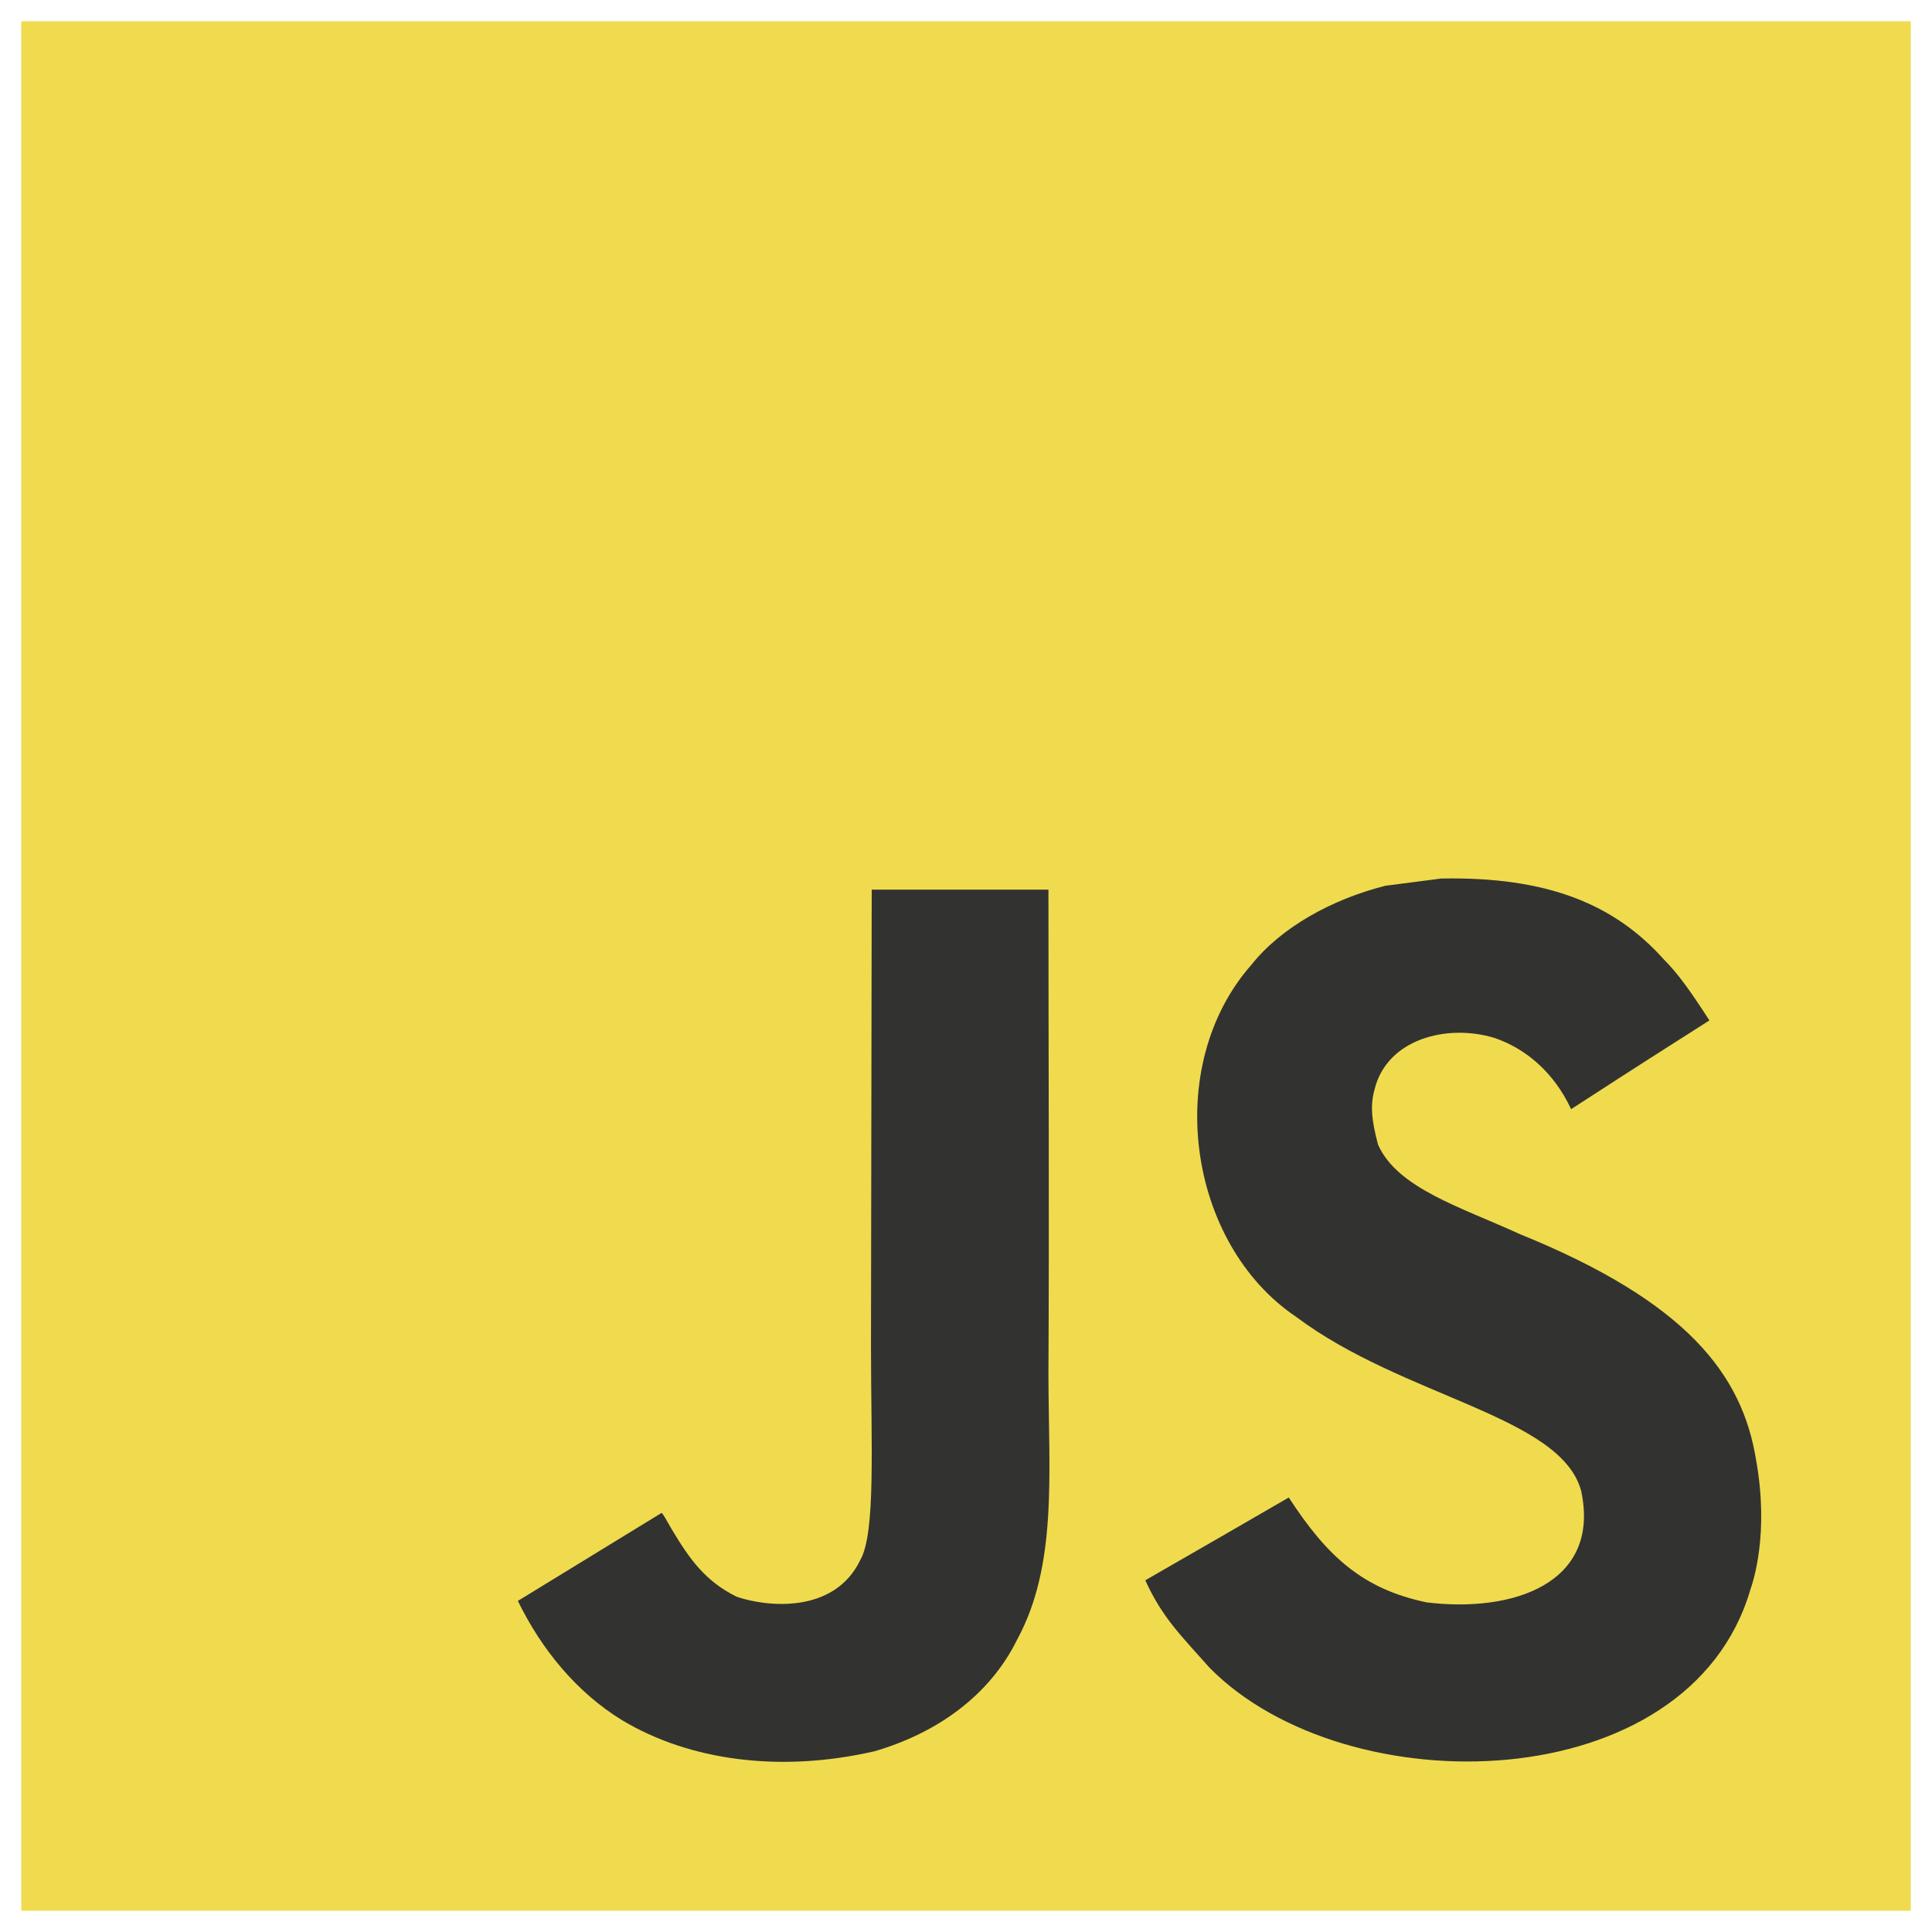
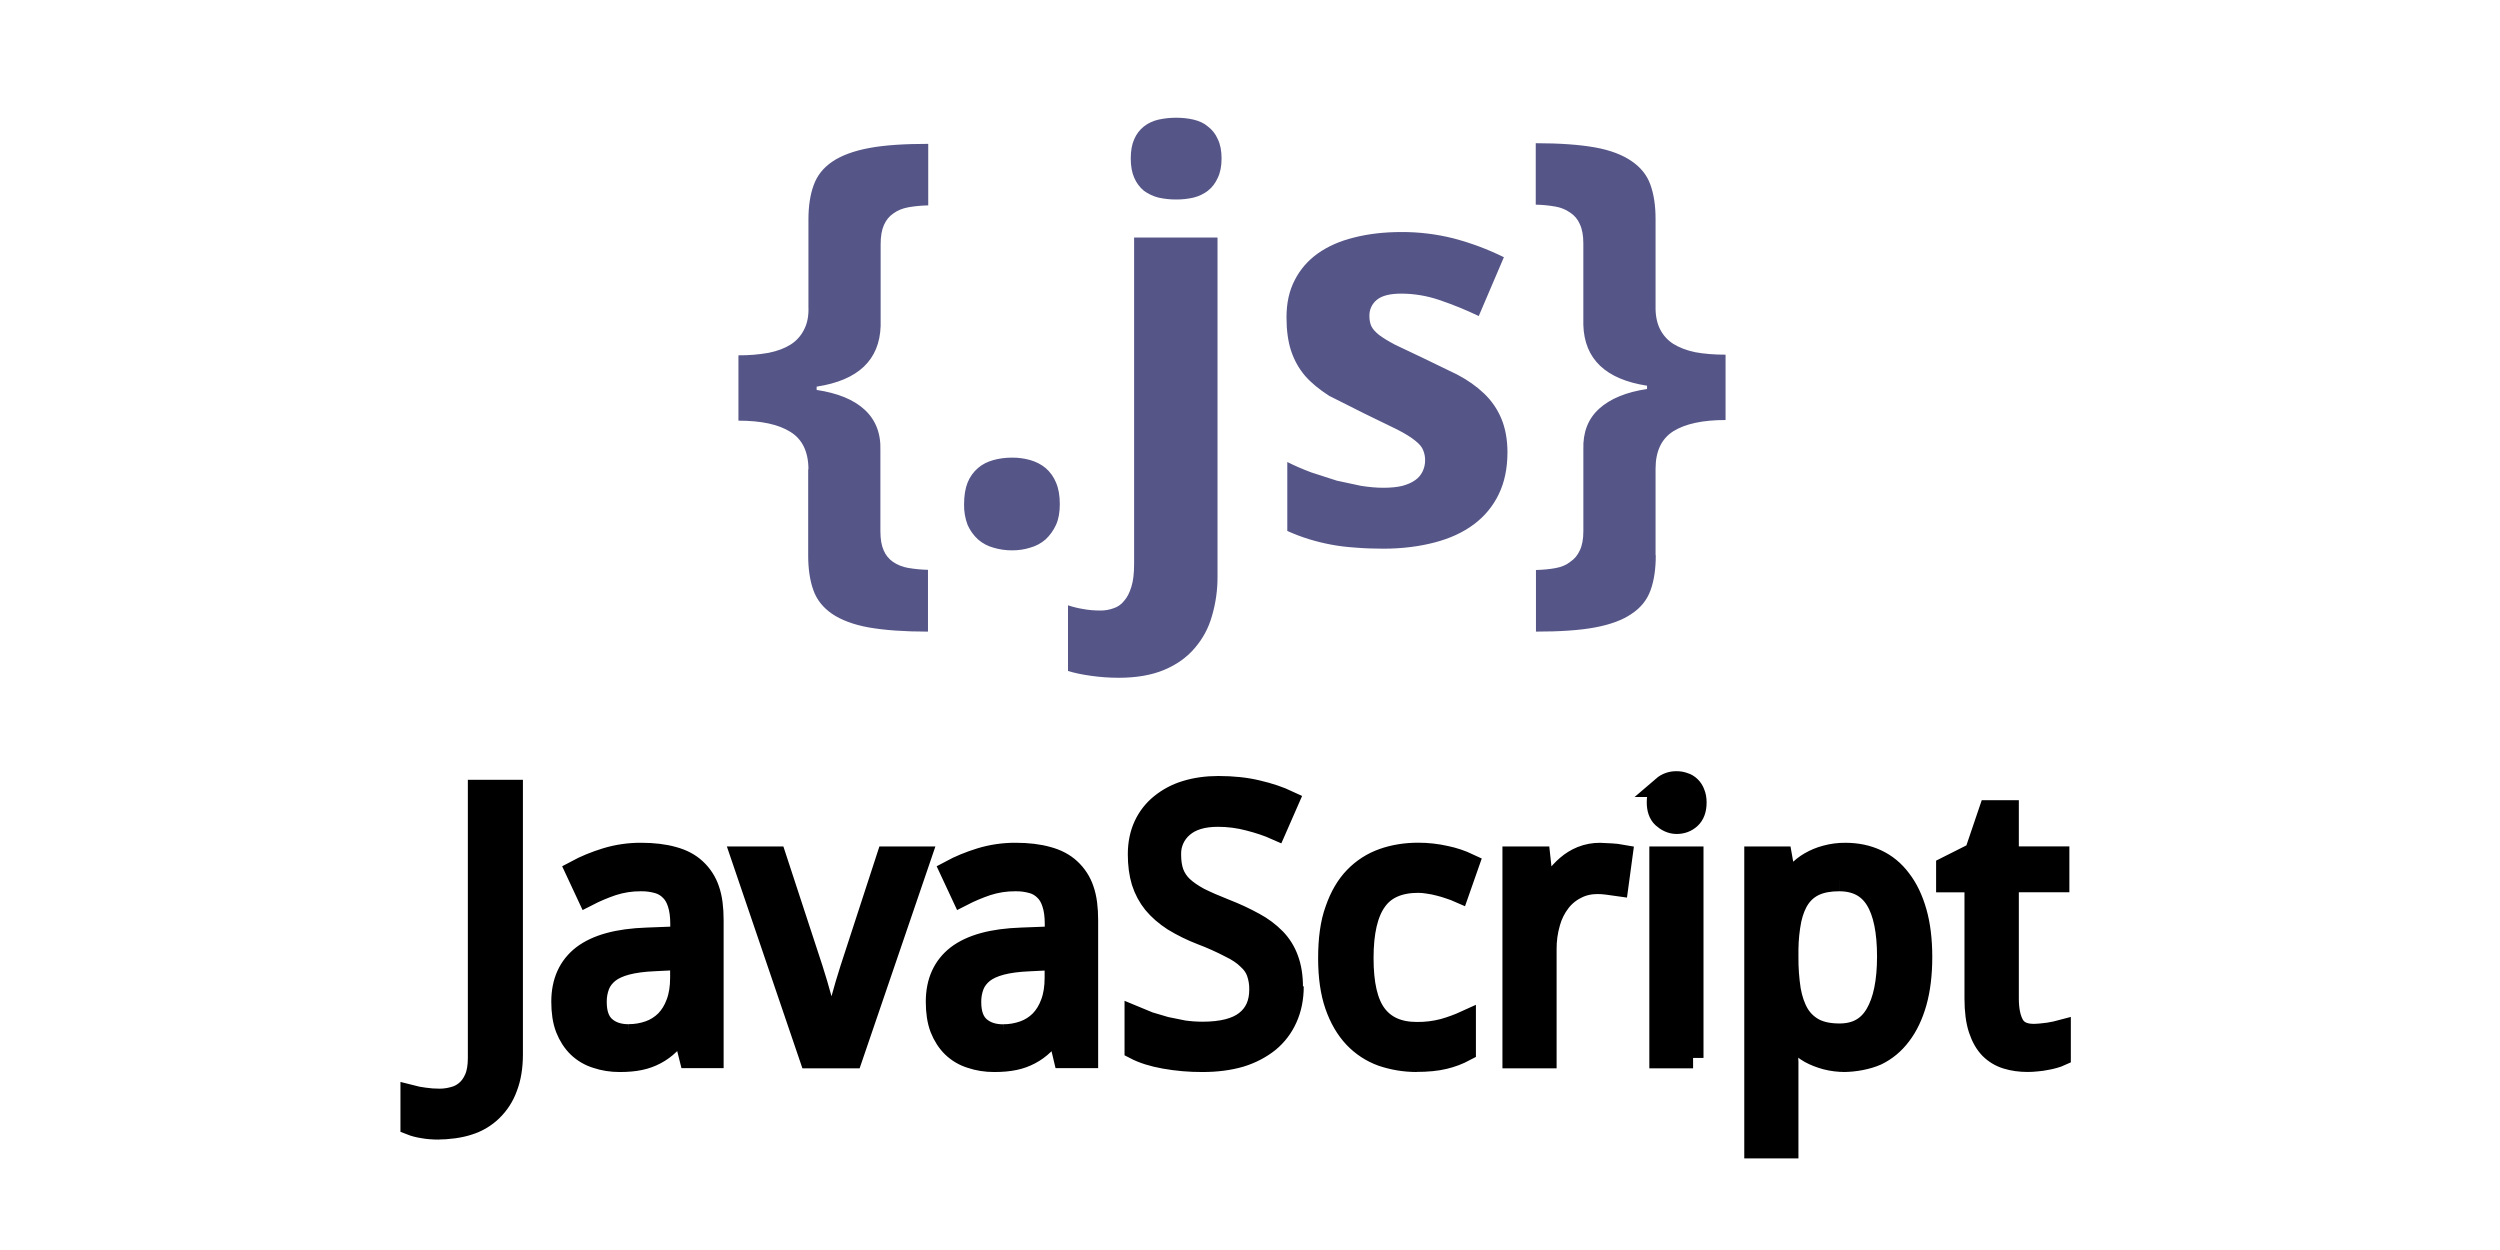
- <svg xmlns="http://www.w3.org/2000/svg" viewBox="0 0 128 128">
-   <path fill="#F0DB4F" d="M1.408 1.408h125.184v125.185H1.408z" />
-   <path fill="#323330" d="M116.347 96.736c-.917-5.711-4.641-10.508-15.672-14.981-3.832-1.761-8.104-3.022-9.377-5.926-.452-1.69-.512-2.642-.226-3.665.821-3.32 4.784-4.355 7.925-3.403 2.023.678 3.938 2.237 5.093 4.724 5.402-3.498 5.391-3.475 9.163-5.879-1.381-2.141-2.118-3.129-3.022-4.045-3.249-3.629-7.676-5.498-14.756-5.355l-3.688.477c-3.534.893-6.902 2.748-8.877 5.235-5.926 6.724-4.236 18.492 2.975 23.335 7.104 5.332 17.54 6.545 18.873 11.531 1.297 6.104-4.486 8.08-10.234 7.378-4.236-.881-6.592-3.034-9.139-6.949-4.688 2.713-4.688 2.713-9.508 5.485 1.143 2.499 2.344 3.63 4.26 5.795 9.068 9.198 31.76 8.746 35.83-5.176.165-.478 1.261-3.666.38-8.581zM69.462 58.943H57.753l-.048 30.272c0 6.438.333 12.34-.714 14.149-1.713 3.558-6.152 3.117-8.175 2.427-2.059-1.012-3.106-2.451-4.319-4.485-.333-.584-.583-1.036-.667-1.071l-9.52 5.83c1.583 3.249 3.915 6.069 6.902 7.901 4.462 2.678 10.459 3.499 16.731 2.059 4.082-1.189 7.604-3.652 9.448-7.401 2.666-4.915 2.094-10.864 2.07-17.444.06-10.735.001-21.468.001-32.237z" />
+ <svg xmlns="http://www.w3.org/2000/svg" width="120" height="60">
+   <path d="M38.805 22.53c0-.85-.3-1.453-.866-1.8-.57-.36-1.4-.538-2.494-.538v-3.137a7.96 7.96 0 0 0 1.444-.118c.43-.087.788-.223 1.076-.407a1.79 1.79 0 0 0 .643-.735c.15-.298.214-.656.197-1.076v-4.174c0-.648.083-1.2.25-1.654.166-.464.464-.84.893-1.13.438-.298 1.028-.516 1.772-.656s1.7-.2 2.835-.2v2.953c-.35.01-.67.04-.958.092-.28.053-.52.15-.722.3-.193.13-.34.315-.446.55s-.158.543-.158.92v3.925c-.053 1.636-1.076 2.608-3.072 2.914v.158c1.006.15 1.776.464 2.3.945s.788 1.133.76 1.956V25.5c0 .376.052.683.158.92a1.27 1.27 0 0 0 .446.55 1.84 1.84 0 0 0 .722.289 6.49 6.49 0 0 0 .958.092v2.967c-1.146 0-2.1-.07-2.835-.2s-1.335-.36-1.772-.656c-.43-.3-.726-.665-.893-1.13s-.25-1.02-.25-1.667V22.53m7.483 1.667c0-.4.057-.757.17-1.037a1.8 1.8 0 0 1 .499-.696c.2-.175.455-.302.735-.38s.582-.118.906-.118a3.12 3.12 0 0 1 .866.118c.28.08.525.206.735.38a1.81 1.81 0 0 1 .5.696c.123.28.184.626.184 1.037 0 .394-.06.73-.184 1s-.3.512-.5.696a1.87 1.87 0 0 1-.735.394c-.27.087-.56.13-.866.13a3.07 3.07 0 0 1-.906-.13 1.87 1.87 0 0 1-.735-.394 2.1 2.1 0 0 1-.5-.696 2.66 2.66 0 0 1-.17-1m7.405 8.336c-.42 0-.853-.03-1.3-.092s-.818-.14-1.116-.236v-3.15a4.71 4.71 0 0 0 .76.184c.236.044.503.066.8.066a1.79 1.79 0 0 0 .617-.105 1.03 1.03 0 0 0 .512-.354c.15-.166.267-.394.354-.683.088-.28.13-.643.13-1.1V11.4h4.004v16.264a6.58 6.58 0 0 1-.263 1.89c-.166.595-.442 1.1-.827 1.55-.376.446-.866.796-1.47 1.05s-1.34.38-2.205.38m.6-24.927c0-.376.057-.687.17-.932a1.54 1.54 0 0 1 .46-.604c.2-.157.433-.267.696-.328.27-.06.556-.092.853-.092s.578.03.84.092.5.17.683.328a1.49 1.49 0 0 1 .473.604c.123.245.184.556.184.932 0 .368-.06.678-.184.932-.114.254-.27.46-.473.617-.193.15-.42.258-.683.328a3.69 3.69 0 0 1-.84.092 3.86 3.86 0 0 1-.853-.092 2.06 2.06 0 0 1-.696-.328 1.65 1.65 0 0 1-.46-.617c-.114-.254-.17-.564-.17-.932m18.082 14.1c0 .77-.14 1.444-.42 2.02a3.9 3.9 0 0 1-1.195 1.444c-.516.385-1.142.674-1.877.866s-1.558.3-2.468.3c-.48 0-.928-.017-1.34-.052-.4-.026-.8-.074-1.168-.144a9.93 9.93 0 0 1-1.063-.262 8.93 8.93 0 0 1-1.037-.394v-3.308c.368.184.753.35 1.155.5l1.22.394 1.168.25c.385.06.74.092 1.063.092.36 0 .665-.03.92-.092.254-.07.46-.162.617-.276a1.07 1.07 0 0 0 .354-.42 1.21 1.21 0 0 0 .118-.525 1.19 1.19 0 0 0-.092-.486c-.053-.15-.18-.302-.38-.46-.2-.166-.5-.35-.893-.55l-1.562-.76L63.8 19c-.464-.3-.85-.608-1.155-.958-.298-.35-.52-.748-.67-1.195-.15-.455-.223-.993-.223-1.615 0-.683.13-1.278.394-1.785.263-.516.634-.945 1.116-1.286s1.06-.595 1.733-.76c.683-.175 1.44-.263 2.27-.263a10.04 10.04 0 0 1 2.494.302 12.8 12.8 0 0 1 2.428.906L70.98 15.17a17.1 17.1 0 0 0-1.903-.774 5.7 5.7 0 0 0-1.811-.302c-.543 0-.936.096-1.18.3a.96.96 0 0 0-.354.788c0 .175.03.333.092.473.06.13.184.27.368.42.184.14.442.298.774.473l1.3.617 1.68.814c.5.263.928.564 1.286.906a3.53 3.53 0 0 1 .827 1.195c.193.455.3 1.006.3 1.654m7.118 4.93c0 .648-.083 1.203-.25 1.667s-.468.84-.906 1.13c-.43.298-1.015.516-1.76.656s-1.7.2-2.835.2V27.36c.35-.01.665-.04.945-.092s.516-.15.7-.3c.2-.13.354-.315.46-.55.114-.236.17-.543.17-.92v-3.925c-.026-.823.228-1.475.76-1.956s1.3-.796 2.297-.945v-.158c-1.986-.306-3.006-1.278-3.058-2.914v-3.925c0-.376-.057-.683-.17-.92a1.23 1.23 0 0 0-.46-.55 1.73 1.73 0 0 0-.709-.289 5.97 5.97 0 0 0-.945-.092v-2.95c1.146 0 2.1.07 2.835.2s1.33.36 1.76.656c.438.3.74.665.906 1.13.166.455.25 1.006.25 1.654v4.174c-.01.42.057.78.197 1.076a1.79 1.79 0 0 0 .643.735c.3.184.643.32 1.063.407.43.08.914.118 1.457.118v3.137c-1.094 0-1.93.18-2.507.538-.57.36-.853.963-.853 1.8v4.135" fill="#558" />
+   <path d="M21.084 54.2c-.3 0-.56-.02-.782-.062-.223-.035-.416-.085-.58-.15V52.58a4.91 4.91 0 0 0 .642.123 4.88 4.88 0 0 0 .738.053 2.5 2.5 0 0 0 .65-.088 1.44 1.44 0 0 0 .598-.299c.182-.147.328-.35.44-.606s.167-.586.167-.984V37.93H24.6v12.674c0 .615-.088 1.148-.264 1.6a2.92 2.92 0 0 1-.721 1.116 2.78 2.78 0 0 1-1.107.659c-.428.147-1.012.22-1.533.22m11.795-4.755h-.07a5.92 5.92 0 0 1-.58.686 2.84 2.84 0 0 1-1.398.739c-.282.06-.606.088-.976.088-.404 0-.776-.06-1.116-.176a2.21 2.21 0 0 1-.888-.52c-.246-.24-.44-.54-.58-.896-.14-.363-.2-.8-.2-1.283 0-.96.337-1.7 1-2.215.68-.516 1.7-.797 3.094-.844l1.617-.062v-.606c0-.393-.044-.72-.132-.984-.082-.264-.205-.475-.37-.633a1.33 1.33 0 0 0-.598-.352 2.83 2.83 0 0 0-.809-.105 4.3 4.3 0 0 0-1.362.21 8.73 8.73 0 0 0-1.204.51l-.562-1.204c.434-.234.917-.434 1.45-.598a5.68 5.68 0 0 1 1.679-.246c.598 0 1.113.062 1.547.185.44.117.8.308 1.08.57a2.36 2.36 0 0 1 .642.993c.142.403.2.894.2 1.468v6.6H33.1zm-2.6.215a2.88 2.88 0 0 0 .993-.167 2.12 2.12 0 0 0 .79-.5c.223-.228.396-.513.52-.852.13-.346.193-.75.193-1.213v-.87l-1.257.062c-.527.023-.97.082-1.327.176s-.645.226-.86.396c-.2.164-.363.366-.457.606a2.14 2.14 0 0 0-.141.8c0 .54.14.935.422 1.187s.662.378 1.125.378m5.417-8.532h1.652L39 46.5l.23.747.264.932.237.896.15.642h.062l.15-.642.237-.896.264-.932.23-.747 1.75-5.37H44.2l-3.296 9.65h-2.03zm15.158 8.314h-.07a5.92 5.92 0 0 1-.58.686 2.84 2.84 0 0 1-1.398.739c-.282.06-.606.088-.976.088-.404 0-.776-.06-1.116-.176a2.21 2.21 0 0 1-.888-.52c-.246-.24-.44-.54-.58-.896-.14-.363-.2-.8-.2-1.283 0-.96.337-1.7 1-2.215.68-.516 1.7-.797 3.094-.844l1.617-.062v-.606c0-.393-.044-.72-.132-.984-.082-.264-.205-.475-.37-.633a1.33 1.33 0 0 0-.598-.352 2.83 2.83 0 0 0-.809-.105 4.3 4.3 0 0 0-1.362.21 8.73 8.73 0 0 0-1.204.51l-.562-1.204c.434-.234.917-.434 1.45-.598a5.68 5.68 0 0 1 1.68-.246c.598 0 1.113.062 1.547.185.44.117.8.308 1.08.57a2.36 2.36 0 0 1 .642.993c.142.403.2.894.2 1.468v6.6h-1.15zm-2.6.22a2.88 2.88 0 0 0 .993-.167 2.12 2.12 0 0 0 .79-.5c.223-.23.396-.513.52-.852.13-.346.193-.75.193-1.213v-.87l-1.257.062c-.527.023-.97.082-1.327.176s-.645.226-.86.396c-.2.164-.363.366-.457.606a2.14 2.14 0 0 0-.141.8c0 .54.14.935.422 1.187.287.252.662.378 1.125.378m13.933-2.323c0 .568-.103 1.078-.308 1.53a3.09 3.09 0 0 1-.861 1.134c-.375.3-.832.548-1.37.712-.54.158-1.146.237-1.82.237a10.06 10.06 0 0 1-1.828-.158c-.563-.1-1.034-.25-1.415-.448v-1.564l.677.28.8.237.87.176a6.71 6.71 0 0 0 .888.062c.937 0 1.63-.176 2.074-.527.45-.352.677-.855.677-1.512a2.35 2.35 0 0 0-.132-.826c-.082-.234-.23-.448-.448-.642-.2-.2-.495-.4-.853-.57a12.33 12.33 0 0 0-1.354-.606 8.44 8.44 0 0 1-1.362-.668c-.38-.246-.697-.522-.95-.826-.246-.305-.43-.65-.554-1.037-.117-.387-.176-.826-.176-1.318 0-.516.094-.975.28-1.38a2.82 2.82 0 0 1 .791-1.02 3.53 3.53 0 0 1 1.213-.642c.475-.146.996-.22 1.564-.22.697 0 1.324.067 1.88.202.557.13 1.052.296 1.485.5l-.6 1.37c-.38-.17-.814-.316-1.3-.44a5.74 5.74 0 0 0-1.494-.193c-.715 0-1.27.167-1.66.5a1.67 1.67 0 0 0-.6 1.336c0 .334.044.624.132.87a1.76 1.76 0 0 0 .439.659c.205.193.475.378.8.554.34.17.756.352 1.248.545a11.57 11.57 0 0 1 1.397.65 4.18 4.18 0 0 1 1.011.756 2.73 2.73 0 0 1 .606.976c.14.37.215.822.215 1.326m5.954 3.597c-.592 0-1.146-.1-1.66-.273a3.46 3.46 0 0 1-1.345-.88c-.38-.404-.68-.917-.896-1.538-.217-.627-.325-1.38-.325-2.26 0-.92.1-1.7.334-2.338.223-.645.527-1.166.914-1.564a3.52 3.52 0 0 1 1.37-.88c.52-.183 1.08-.273 1.68-.273a5.96 5.96 0 0 1 1.336.149 4.92 4.92 0 0 1 1.099.369l-.475 1.354c-.135-.06-.284-.114-.448-.167a5.1 5.1 0 0 0-.5-.15c-.176-.047-.35-.082-.52-.105a2.88 2.88 0 0 0-.483-.044c-.92 0-1.6.296-2.013.888-.422.586-.633 1.5-.633 2.742 0 1.236.2 2.142.633 2.716.428.568 1.075.852 1.942.852a4.82 4.82 0 0 0 1.283-.158 7.35 7.35 0 0 0 1.055-.387v1.424a4.21 4.21 0 0 1-1.02.387c-.357.088-.82.132-1.342.132m8.77-9.998l.57.026a4.07 4.07 0 0 1 .545.062l-.2 1.477-.5-.07c-.17-.024-.33-.035-.483-.035-.37 0-.706.076-1 .228a2.24 2.24 0 0 0-.791.642 2.9 2.9 0 0 0-.5 1.002 4.45 4.45 0 0 0-.176 1.292v5.203h-1.6v-9.65h1.3l.193 1.767h.07l.466-.73a3.5 3.5 0 0 1 .563-.615 2.55 2.55 0 0 1 .703-.431 2.36 2.36 0 0 1 .906-.167m4.45 9.825h-1.6v-9.65h1.6v9.65m-1.46-13.025a.98.98 0 0 1 .668-.237 1 1 0 0 1 .36.062.7.7 0 0 1 .299.176.8.8 0 0 1 .202.316c.053.123.08.273.08.448 0 .34-.094.595-.28.765-.182.164-.4.246-.66.246s-.493-.123-.675-.288c-.176-.164-.26-.42-.258-.744.001-.33.1-.586.265-.744zm8.776 13.2a3.59 3.59 0 0 1-.94-.114c-.28-.076-.536-.176-.765-.3a3.06 3.06 0 0 1-.598-.448 4.34 4.34 0 0 1-.457-.536h-.105l.053.57.035.475.018.378v4.122h-1.6V41.13h1.3l.23 1.3h.07a3.91 3.91 0 0 1 .457-.571 2.55 2.55 0 0 1 .589-.466 3.08 3.08 0 0 1 .765-.316 3.39 3.39 0 0 1 .949-.123c.55 0 1.052.105 1.503.316s.835.527 1.15.95c.322.416.57.935.747 1.556s.264 1.342.264 2.162c0 .826-.088 1.553-.264 2.18-.176.62-.425 1.143-.747 1.564-.316.422-.7.74-1.15.958-.45.2-1.063.316-1.614.316m-.197-8.675c-.445 0-.823.067-1.134.202-.305.135-.554.34-.747.615s-.328.618-.422 1.028a7.78 7.78 0 0 0-.149 1.45v.36a9.83 9.83 0 0 0 .114 1.582c.082.457.217.844.404 1.16a1.94 1.94 0 0 0 .765.712c.316.158.712.237 1.187.237.8 0 1.37-.32 1.74-.958.375-.64.562-1.556.563-2.75 0-1.22-.188-2.13-.562-2.733s-.955-.905-1.758-.905m9.312 7.365c.105 0 .223-.01.352-.018l.387-.044.334-.062.237-.062v1.213c-.076.035-.173.07-.3.105a3.29 3.29 0 0 1-.387.088c-.14.03-.287.05-.44.062a3.81 3.81 0 0 1-.448.026c-.363 0-.7-.047-1-.14a1.92 1.92 0 0 1-.81-.483c-.223-.23-.398-.536-.527-.923-.13-.393-.193-.885-.193-1.477v-5.6h-1.362v-.712l1.362-.686.686-2.022h.923v2.215h2.426v1.204h-2.426v5.6c0 .568.1.996.272 1.283s.492.43.914.43" stroke="#000" />
</svg>
